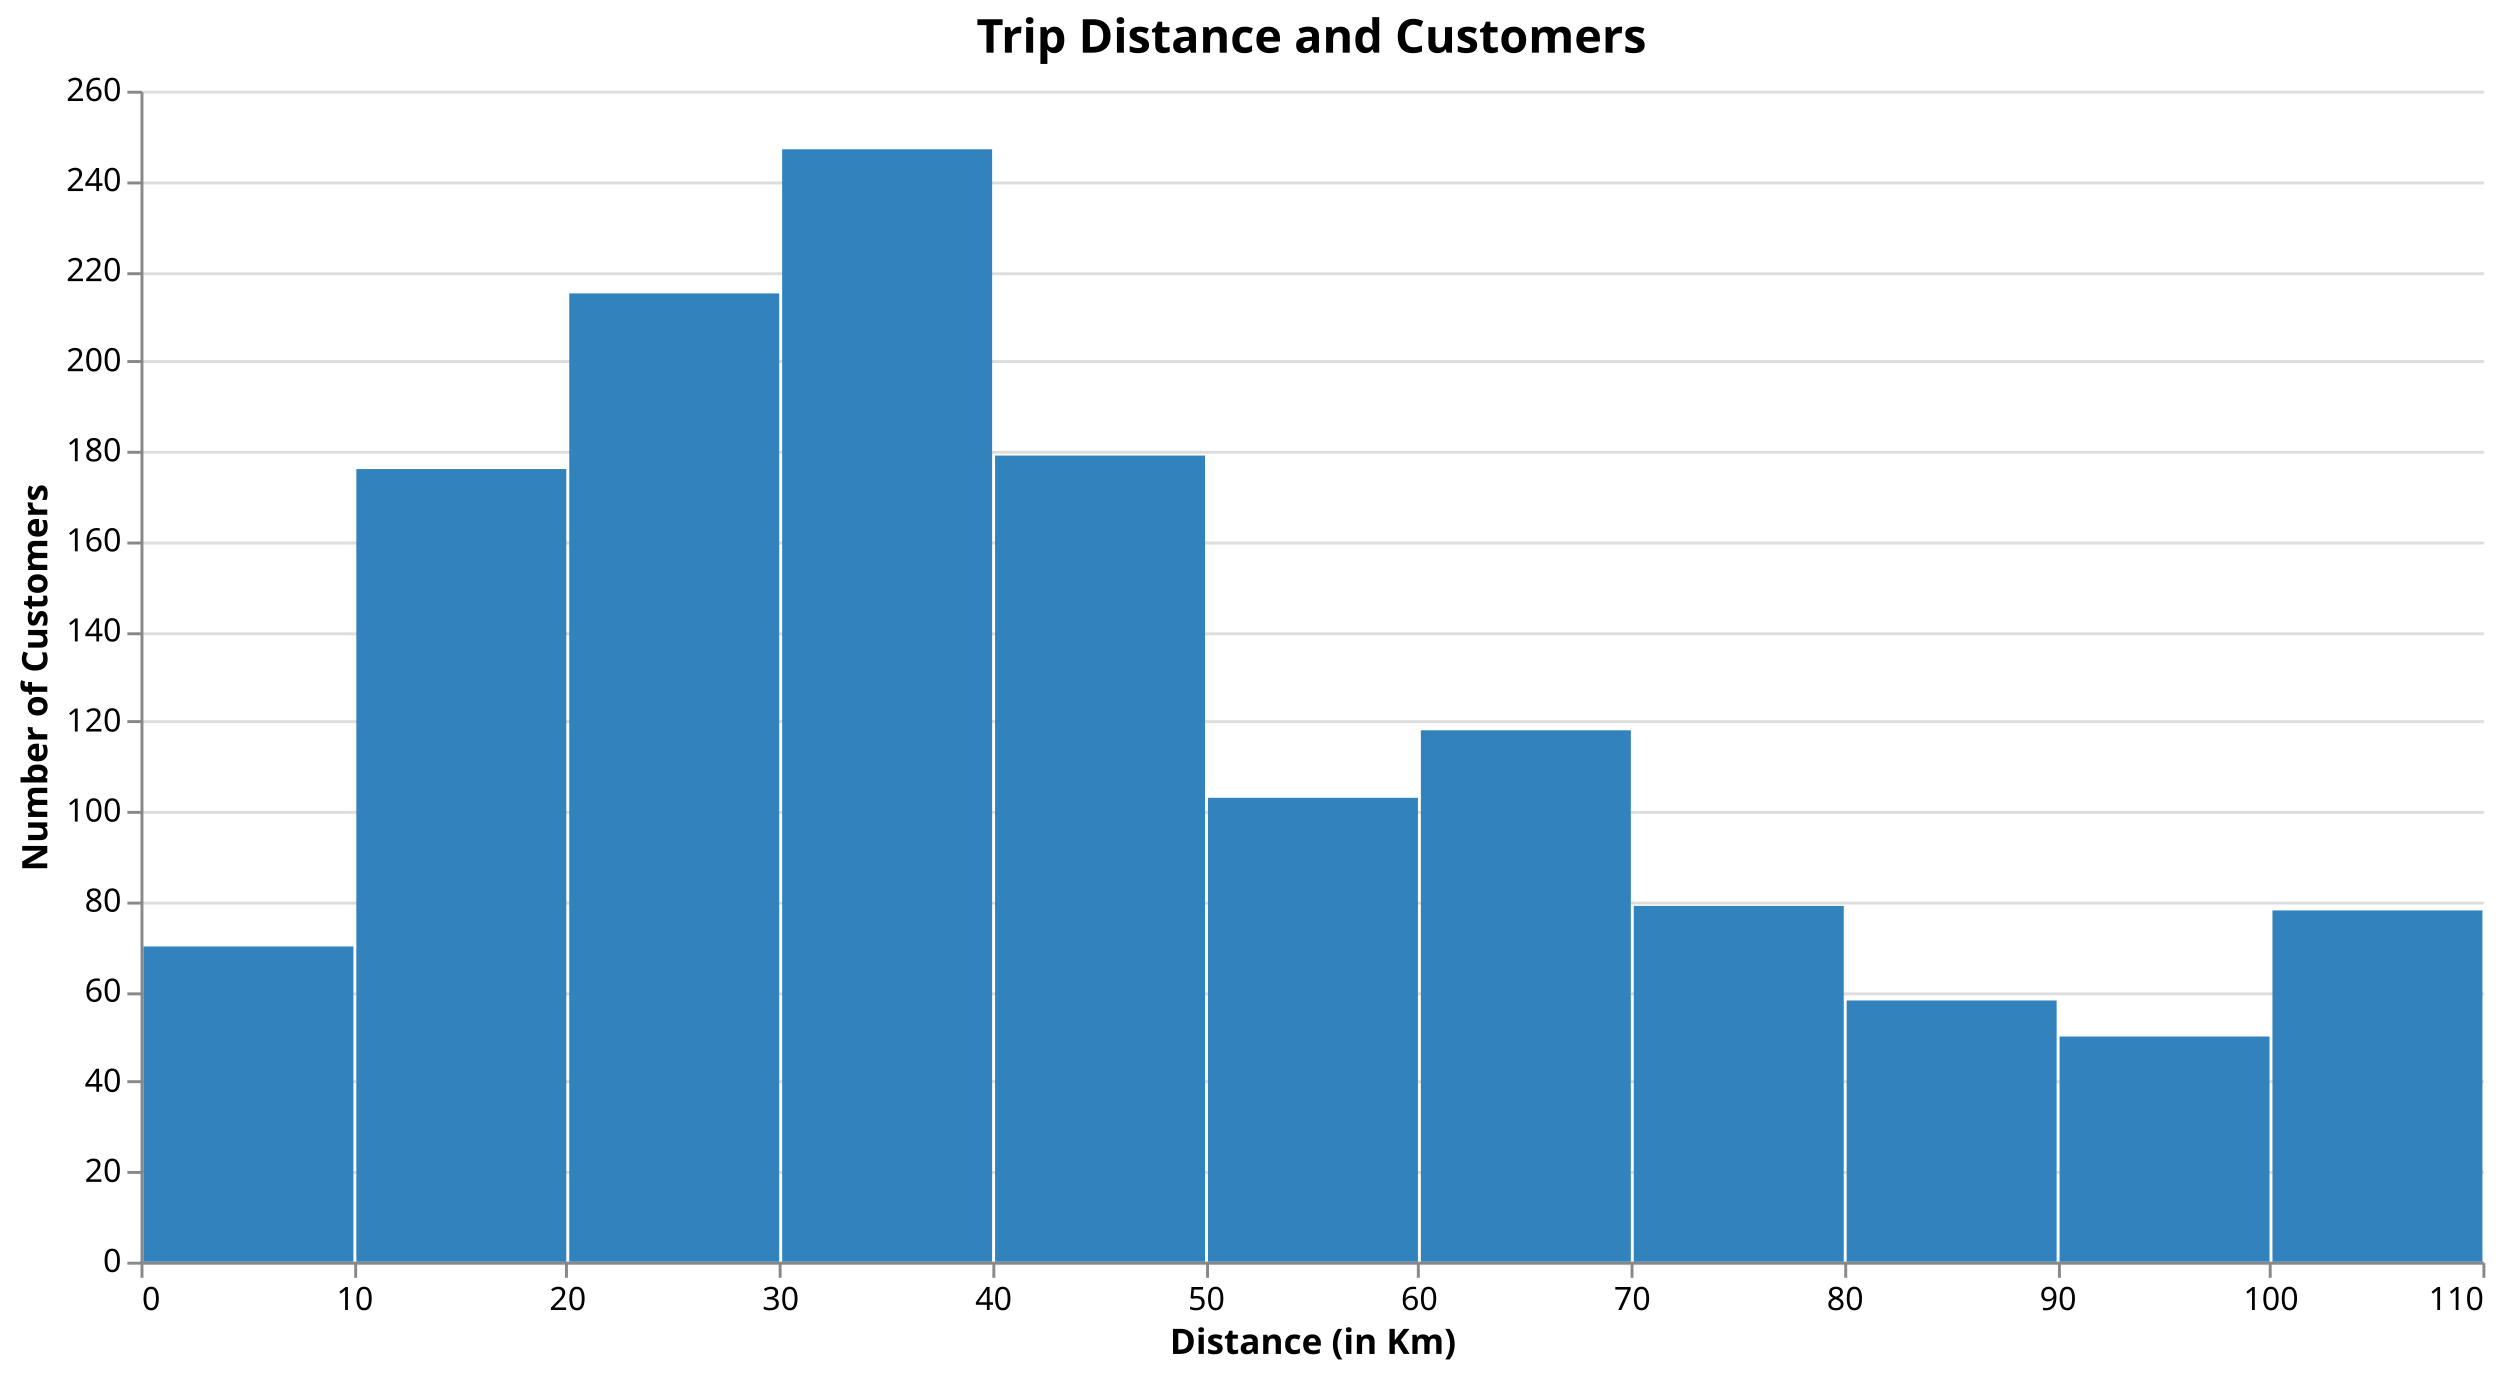
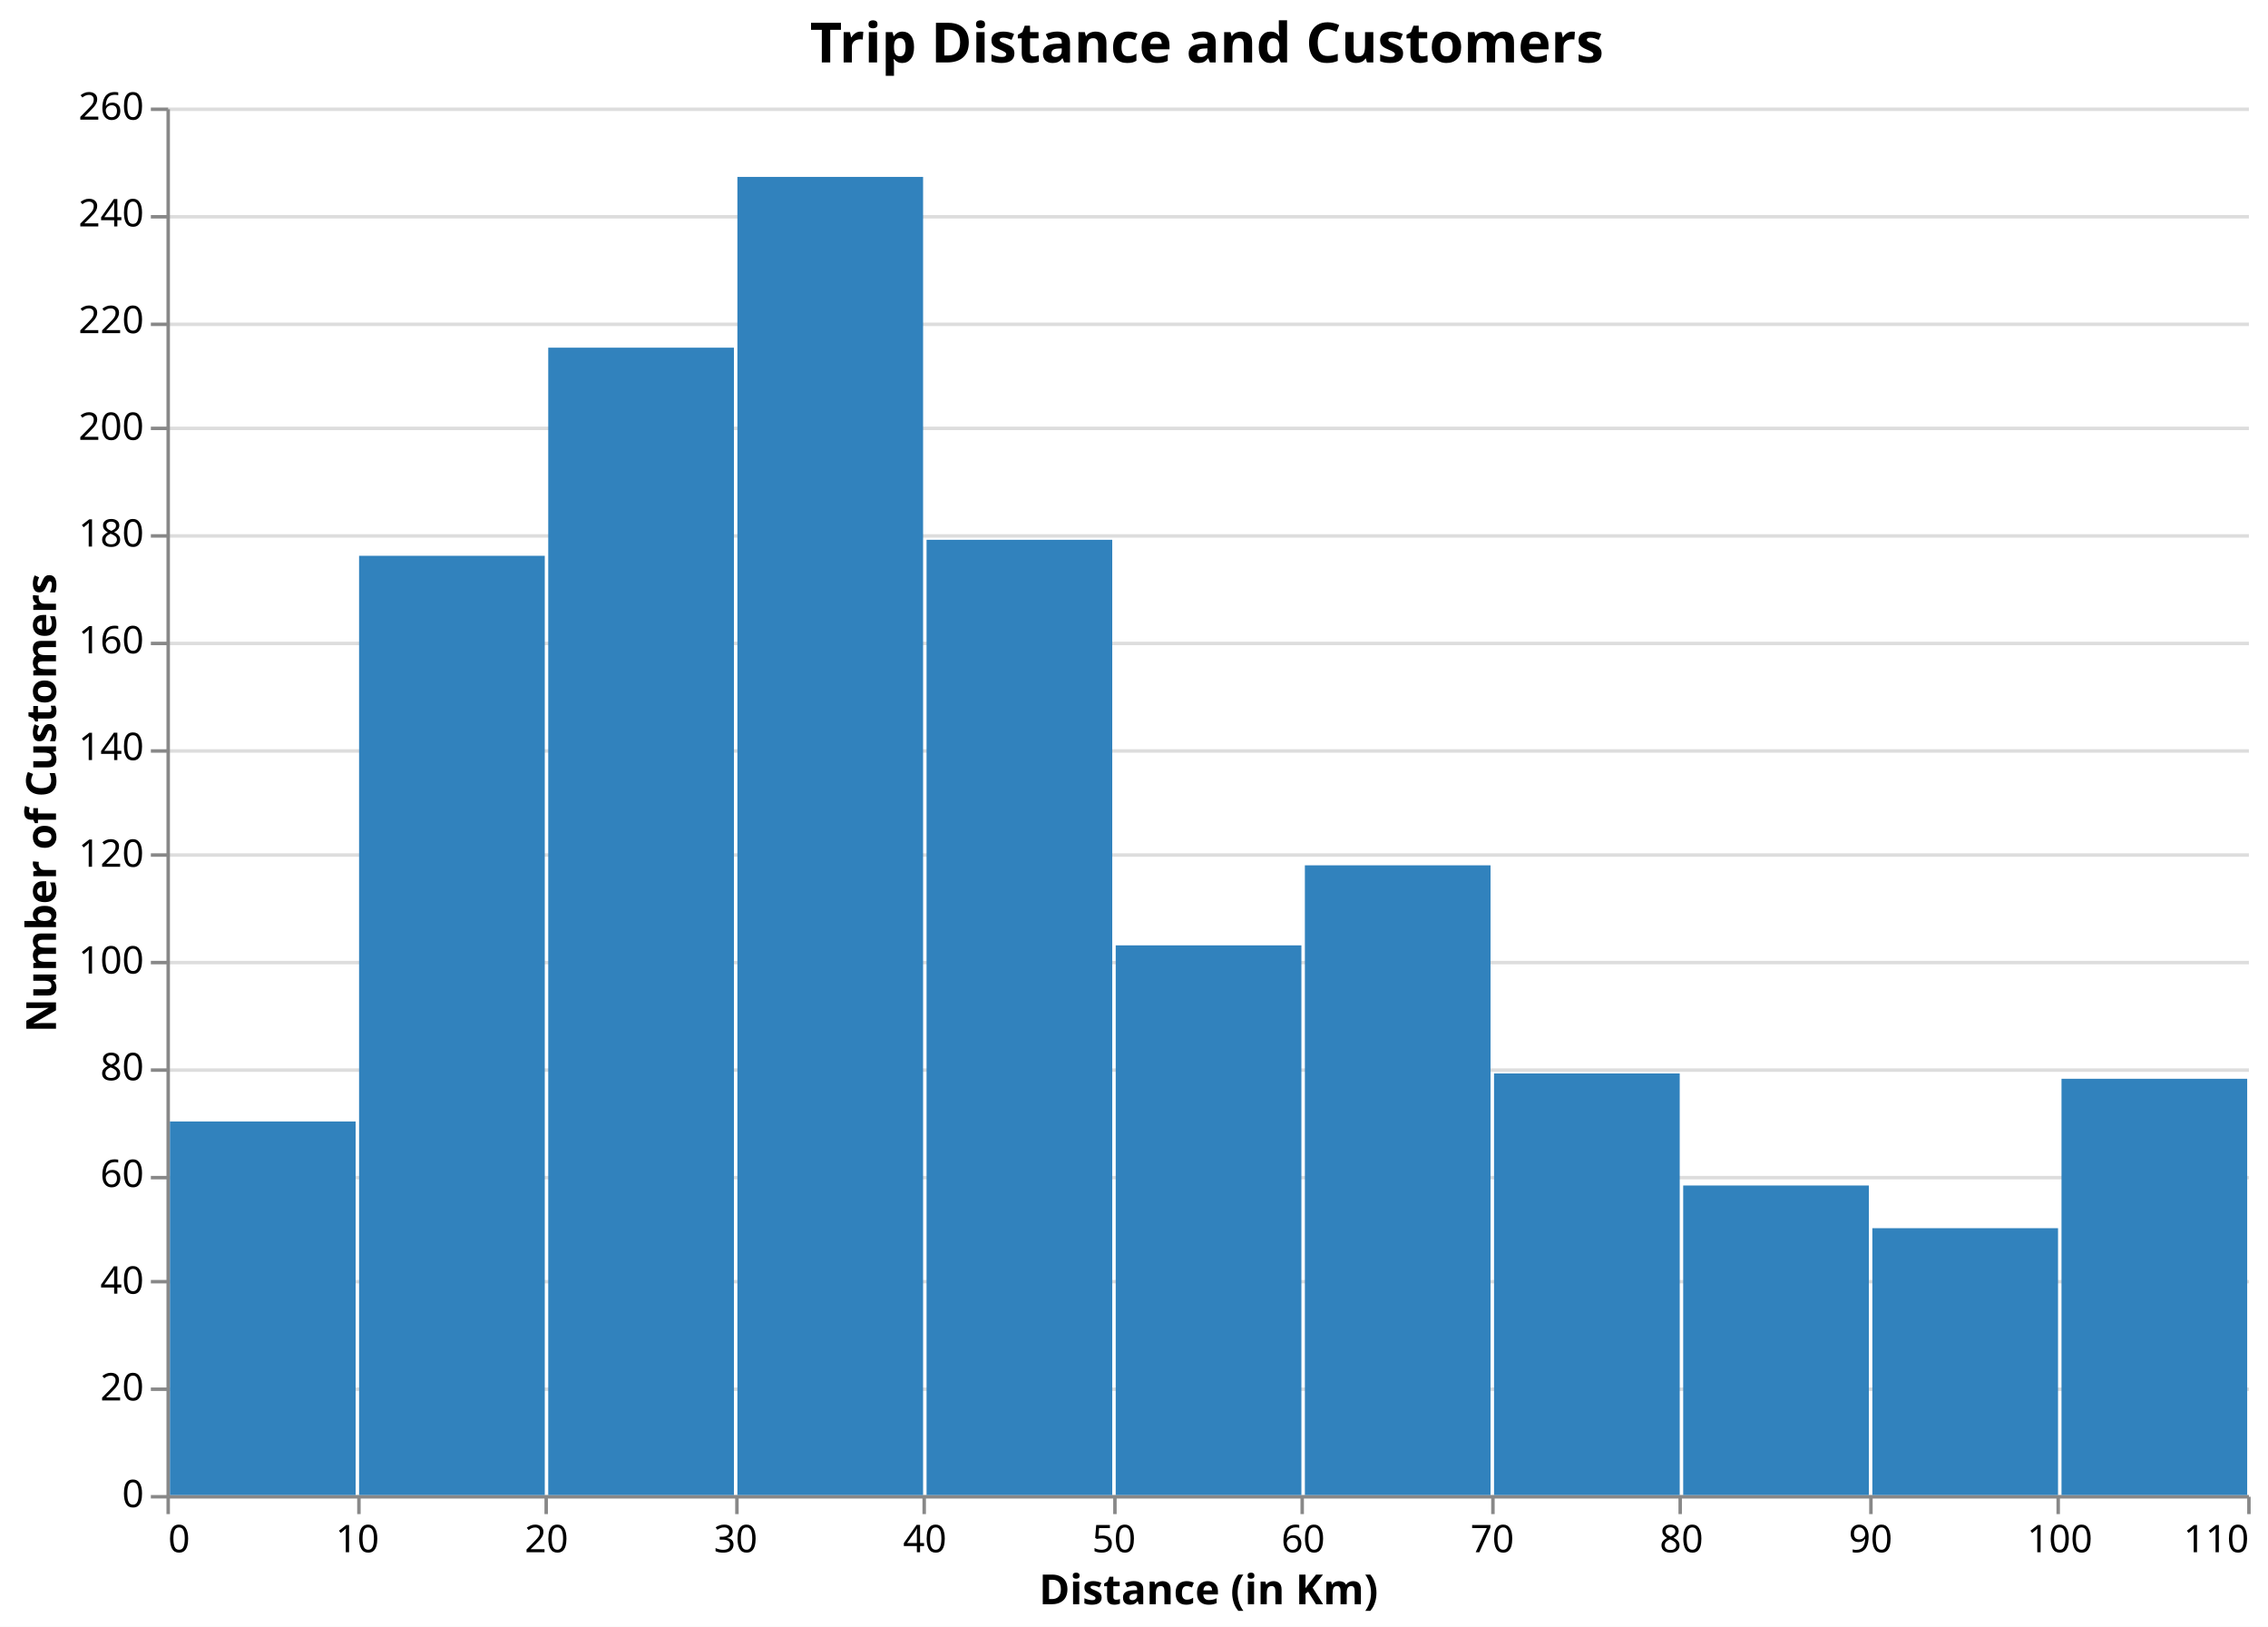
- <svg xmlns="http://www.w3.org/2000/svg" version="1.1" class="marks" width="854" height="469" viewBox="0 0 854 469">
-   <rect width="854" height="469" fill="white" />
+ <svg xmlns="http://www.w3.org/2000/svg" version="1.1" class="marks" width="654" height="469" viewBox="0 0 654 469">
+   <rect width="654" height="469" fill="white" />
  <g fill="none" stroke-miterlimit="10" transform="translate(48,31)">
    <g class="mark-group role-frame root" role="graphics-object" aria-roledescription="group mark container">
      <g transform="translate(0,0)">
-         <path class="background" aria-hidden="true" d="M0,0h800v400h-800Z" />
+         <path class="background" aria-hidden="true" d="M0,0h600v400h-600Z" />
        <g>
          <g class="mark-group role-axis" aria-hidden="true">
            <g transform="translate(0.5,0.5)">
              <path class="background" aria-hidden="true" d="M0,0h0v0h0Z" pointer-events="none" />
              <g>
                <g class="mark-rule role-axis-grid" pointer-events="none">
-                   <line transform="translate(0,400)" x2="800" y2="0" stroke="#ddd" stroke-width="1" opacity="1" />
-                   <line transform="translate(0,369)" x2="800" y2="0" stroke="#ddd" stroke-width="1" opacity="1" />
-                   <line transform="translate(0,338)" x2="800" y2="0" stroke="#ddd" stroke-width="1" opacity="1" />
-                   <line transform="translate(0,308)" x2="800" y2="0" stroke="#ddd" stroke-width="1" opacity="1" />
-                   <line transform="translate(0,277)" x2="800" y2="0" stroke="#ddd" stroke-width="1" opacity="1" />
-                   <line transform="translate(0,246)" x2="800" y2="0" stroke="#ddd" stroke-width="1" opacity="1" />
-                   <line transform="translate(0,215)" x2="800" y2="0" stroke="#ddd" stroke-width="1" opacity="1" />
-                   <line transform="translate(0,185)" x2="800" y2="0" stroke="#ddd" stroke-width="1" opacity="1" />
-                   <line transform="translate(0,154)" x2="800" y2="0" stroke="#ddd" stroke-width="1" opacity="1" />
-                   <line transform="translate(0,123)" x2="800" y2="0" stroke="#ddd" stroke-width="1" opacity="1" />
-                   <line transform="translate(0,92)" x2="800" y2="0" stroke="#ddd" stroke-width="1" opacity="1" />
-                   <line transform="translate(0,62)" x2="800" y2="0" stroke="#ddd" stroke-width="1" opacity="1" />
-                   <line transform="translate(0,31)" x2="800" y2="0" stroke="#ddd" stroke-width="1" opacity="1" />
-                   <line transform="translate(0,0)" x2="800" y2="0" stroke="#ddd" stroke-width="1" opacity="1" />
+                   <line transform="translate(0,400)" x2="600" y2="0" stroke="#ddd" stroke-width="1" opacity="1" />
+                   <line transform="translate(0,369)" x2="600" y2="0" stroke="#ddd" stroke-width="1" opacity="1" />
+                   <line transform="translate(0,338)" x2="600" y2="0" stroke="#ddd" stroke-width="1" opacity="1" />
+                   <line transform="translate(0,308)" x2="600" y2="0" stroke="#ddd" stroke-width="1" opacity="1" />
+                   <line transform="translate(0,277)" x2="600" y2="0" stroke="#ddd" stroke-width="1" opacity="1" />
+                   <line transform="translate(0,246)" x2="600" y2="0" stroke="#ddd" stroke-width="1" opacity="1" />
+                   <line transform="translate(0,215)" x2="600" y2="0" stroke="#ddd" stroke-width="1" opacity="1" />
+                   <line transform="translate(0,185)" x2="600" y2="0" stroke="#ddd" stroke-width="1" opacity="1" />
+                   <line transform="translate(0,154)" x2="600" y2="0" stroke="#ddd" stroke-width="1" opacity="1" />
+                   <line transform="translate(0,123)" x2="600" y2="0" stroke="#ddd" stroke-width="1" opacity="1" />
+                   <line transform="translate(0,92)" x2="600" y2="0" stroke="#ddd" stroke-width="1" opacity="1" />
+                   <line transform="translate(0,62)" x2="600" y2="0" stroke="#ddd" stroke-width="1" opacity="1" />
+                   <line transform="translate(0,31)" x2="600" y2="0" stroke="#ddd" stroke-width="1" opacity="1" />
+                   <line transform="translate(0,0)" x2="600" y2="0" stroke="#ddd" stroke-width="1" opacity="1" />
                </g>
              </g>
              <path class="foreground" aria-hidden="true" d="" pointer-events="none" display="none" />
            </g>
          </g>
          <g class="mark-group role-axis" role="graphics-symbol" aria-roledescription="axis" aria-label="X-axis titled 'Distance (in Km)' for a linear scale with values from 0 to 110">
            <g transform="translate(0.5,400.5)">
              <path class="background" aria-hidden="true" d="M0,0h0v0h0Z" pointer-events="none" />
              <g>
                <g class="mark-rule role-axis-tick" pointer-events="none">
                  <line transform="translate(0,0)" x2="0" y2="5" stroke="#888" stroke-width="1" opacity="1" />
-                   <line transform="translate(73,0)" x2="0" y2="5" stroke="#888" stroke-width="1" opacity="1" />
-                   <line transform="translate(145,0)" x2="0" y2="5" stroke="#888" stroke-width="1" opacity="1" />
+                   <line transform="translate(55,0)" x2="0" y2="5" stroke="#888" stroke-width="1" opacity="1" />
+                   <line transform="translate(109,0)" x2="0" y2="5" stroke="#888" stroke-width="1" opacity="1" />
+                   <line transform="translate(164,0)" x2="0" y2="5" stroke="#888" stroke-width="1" opacity="1" />
                  <line transform="translate(218,0)" x2="0" y2="5" stroke="#888" stroke-width="1" opacity="1" />
-                   <line transform="translate(291,0)" x2="0" y2="5" stroke="#888" stroke-width="1" opacity="1" />
-                   <line transform="translate(364,0)" x2="0" y2="5" stroke="#888" stroke-width="1" opacity="1" />
+                   <line transform="translate(273,0)" x2="0" y2="5" stroke="#888" stroke-width="1" opacity="1" />
+                   <line transform="translate(327,0)" x2="0" y2="5" stroke="#888" stroke-width="1" opacity="1" />
+                   <line transform="translate(382,0)" x2="0" y2="5" stroke="#888" stroke-width="1" opacity="1" />
                  <line transform="translate(436,0)" x2="0" y2="5" stroke="#888" stroke-width="1" opacity="1" />
-                   <line transform="translate(509,0)" x2="0" y2="5" stroke="#888" stroke-width="1" opacity="1" />
-                   <line transform="translate(582,0)" x2="0" y2="5" stroke="#888" stroke-width="1" opacity="1" />
-                   <line transform="translate(655,0)" x2="0" y2="5" stroke="#888" stroke-width="1" opacity="1" />
-                   <line transform="translate(727,0)" x2="0" y2="5" stroke="#888" stroke-width="1" opacity="1" />
-                   <line transform="translate(800,0)" x2="0" y2="5" stroke="#888" stroke-width="1" opacity="1" />
+                   <line transform="translate(491,0)" x2="0" y2="5" stroke="#888" stroke-width="1" opacity="1" />
+                   <line transform="translate(545,0)" x2="0" y2="5" stroke="#888" stroke-width="1" opacity="1" />
+                   <line transform="translate(600,0)" x2="0" y2="5" stroke="#888" stroke-width="1" opacity="1" />
                </g>
                <g class="mark-text role-axis-label" pointer-events="none">
                  <text text-anchor="start" transform="translate(0,16)" font-family="sans-serif" font-size="11px" fill="#000" opacity="1">0</text>
-                   <text text-anchor="middle" transform="translate(72.72727,16)" font-family="sans-serif" font-size="11px" fill="#000" opacity="1">10</text>
-                   <text text-anchor="middle" transform="translate(145.4545,16)" font-family="sans-serif" font-size="11px" fill="#000" opacity="1">20</text>
-                   <text text-anchor="middle" transform="translate(218.1818,16)" font-family="sans-serif" font-size="11px" fill="#000" opacity="1">30</text>
-                   <text text-anchor="middle" transform="translate(290.9091,16)" font-family="sans-serif" font-size="11px" fill="#000" opacity="1">40</text>
-                   <text text-anchor="middle" transform="translate(363.6364,16)" font-family="sans-serif" font-size="11px" fill="#000" opacity="1">50</text>
-                   <text text-anchor="middle" transform="translate(436.3636,16)" font-family="sans-serif" font-size="11px" fill="#000" opacity="1">60</text>
-                   <text text-anchor="middle" transform="translate(509.0909,16)" font-family="sans-serif" font-size="11px" fill="#000" opacity="1">70</text>
-                   <text text-anchor="middle" transform="translate(581.8182,16)" font-family="sans-serif" font-size="11px" fill="#000" opacity="1">80</text>
-                   <text text-anchor="middle" transform="translate(654.5455,16)" font-family="sans-serif" font-size="11px" fill="#000" opacity="1">90</text>
-                   <text text-anchor="middle" transform="translate(727.2727,16)" font-family="sans-serif" font-size="11px" fill="#000" opacity="1">100</text>
-                   <text text-anchor="end" transform="translate(800,16)" font-family="sans-serif" font-size="11px" fill="#000" opacity="1">110</text>
+                   <text text-anchor="middle" transform="translate(54.54545,16)" font-family="sans-serif" font-size="11px" fill="#000" opacity="1">10</text>
+                   <text text-anchor="middle" transform="translate(109.0909,16)" font-family="sans-serif" font-size="11px" fill="#000" opacity="1">20</text>
+                   <text text-anchor="middle" transform="translate(163.6364,16)" font-family="sans-serif" font-size="11px" fill="#000" opacity="1">30</text>
+                   <text text-anchor="middle" transform="translate(218.1818,16)" font-family="sans-serif" font-size="11px" fill="#000" opacity="1">40</text>
+                   <text text-anchor="middle" transform="translate(272.7273,16)" font-family="sans-serif" font-size="11px" fill="#000" opacity="1">50</text>
+                   <text text-anchor="middle" transform="translate(327.2727,16)" font-family="sans-serif" font-size="11px" fill="#000" opacity="1">60</text>
+                   <text text-anchor="middle" transform="translate(381.8182,16)" font-family="sans-serif" font-size="11px" fill="#000" opacity="1">70</text>
+                   <text text-anchor="middle" transform="translate(436.3636,16)" font-family="sans-serif" font-size="11px" fill="#000" opacity="1">80</text>
+                   <text text-anchor="middle" transform="translate(490.9091,16)" font-family="sans-serif" font-size="11px" fill="#000" opacity="1">90</text>
+                   <text text-anchor="middle" transform="translate(545.4545,16)" font-family="sans-serif" font-size="11px" fill="#000" opacity="1">100</text>
+                   <text text-anchor="end" transform="translate(600,16)" font-family="sans-serif" font-size="11px" fill="#000" opacity="1">110</text>
                </g>
                <g class="mark-rule role-axis-domain" pointer-events="none">
-                   <line transform="translate(0,0)" x2="800" y2="0" stroke="#888" stroke-width="1" opacity="1" />
+                   <line transform="translate(0,0)" x2="600" y2="0" stroke="#888" stroke-width="1" opacity="1" />
                </g>
                <g class="mark-text role-axis-title" pointer-events="none">
-                   <text text-anchor="middle" transform="translate(400,31)" font-family="sans-serif" font-size="12px" font-weight="bold" fill="#000" opacity="1">Distance (in Km)</text>
+                   <text text-anchor="middle" transform="translate(300,31)" font-family="sans-serif" font-size="12px" font-weight="bold" fill="#000" opacity="1">Distance (in Km)</text>
                </g>
              </g>
              <path class="foreground" aria-hidden="true" d="" pointer-events="none" display="none" />
            </g>
          </g>
          <g class="mark-group role-axis" role="graphics-symbol" aria-roledescription="axis" aria-label="Y-axis titled 'Number of Customers' for a linear scale with values from 0 to 260">
            <g transform="translate(0.5,0.5)">
              <path class="background" aria-hidden="true" d="M0,0h0v0h0Z" pointer-events="none" />
              <g>
                <g class="mark-rule role-axis-tick" pointer-events="none">
                  <line transform="translate(0,400)" x2="-5" y2="0" stroke="#888" stroke-width="1" opacity="1" />
                  <line transform="translate(0,369)" x2="-5" y2="0" stroke="#888" stroke-width="1" opacity="1" />
                  <line transform="translate(0,338)" x2="-5" y2="0" stroke="#888" stroke-width="1" opacity="1" />
                  <line transform="translate(0,308)" x2="-5" y2="0" stroke="#888" stroke-width="1" opacity="1" />
                  <line transform="translate(0,277)" x2="-5" y2="0" stroke="#888" stroke-width="1" opacity="1" />
                  <line transform="translate(0,246)" x2="-5" y2="0" stroke="#888" stroke-width="1" opacity="1" />
                  <line transform="translate(0,215)" x2="-5" y2="0" stroke="#888" stroke-width="1" opacity="1" />
                  <line transform="translate(0,185)" x2="-5" y2="0" stroke="#888" stroke-width="1" opacity="1" />
                  <line transform="translate(0,154)" x2="-5" y2="0" stroke="#888" stroke-width="1" opacity="1" />
                  <line transform="translate(0,123)" x2="-5" y2="0" stroke="#888" stroke-width="1" opacity="1" />
                  <line transform="translate(0,92)" x2="-5" y2="0" stroke="#888" stroke-width="1" opacity="1" />
                  <line transform="translate(0,62)" x2="-5" y2="0" stroke="#888" stroke-width="1" opacity="1" />
                  <line transform="translate(0,31)" x2="-5" y2="0" stroke="#888" stroke-width="1" opacity="1" />
                  <line transform="translate(0,0)" x2="-5" y2="0" stroke="#888" stroke-width="1" opacity="1" />
                </g>
                <g class="mark-text role-axis-label" pointer-events="none">
                  <text text-anchor="end" transform="translate(-7,403)" font-family="sans-serif" font-size="11px" fill="#000" opacity="1">0</text>
                  <text text-anchor="end" transform="translate(-7,372.2308)" font-family="sans-serif" font-size="11px" fill="#000" opacity="1">20</text>
                  <text text-anchor="end" transform="translate(-7,341.4615)" font-family="sans-serif" font-size="11px" fill="#000" opacity="1">40</text>
                  <text text-anchor="end" transform="translate(-7,310.6923)" font-family="sans-serif" font-size="11px" fill="#000" opacity="1">60</text>
                  <text text-anchor="end" transform="translate(-7,279.9231)" font-family="sans-serif" font-size="11px" fill="#000" opacity="1">80</text>
                  <text text-anchor="end" transform="translate(-7,249.1538)" font-family="sans-serif" font-size="11px" fill="#000" opacity="1">100</text>
                  <text text-anchor="end" transform="translate(-7,218.3846)" font-family="sans-serif" font-size="11px" fill="#000" opacity="1">120</text>
                  <text text-anchor="end" transform="translate(-7,187.6154)" font-family="sans-serif" font-size="11px" fill="#000" opacity="1">140</text>
                  <text text-anchor="end" transform="translate(-7,156.8462)" font-family="sans-serif" font-size="11px" fill="#000" opacity="1">160</text>
                  <text text-anchor="end" transform="translate(-7,126.0769)" font-family="sans-serif" font-size="11px" fill="#000" opacity="1">180</text>
                  <text text-anchor="end" transform="translate(-7,95.30769)" font-family="sans-serif" font-size="11px" fill="#000" opacity="1">200</text>
                  <text text-anchor="end" transform="translate(-7,64.53846)" font-family="sans-serif" font-size="11px" fill="#000" opacity="1">220</text>
                  <text text-anchor="end" transform="translate(-7,33.76923)" font-family="sans-serif" font-size="11px" fill="#000" opacity="1">240</text>
                  <text text-anchor="end" transform="translate(-7,3)" font-family="sans-serif" font-size="11px" fill="#000" opacity="1">260</text>
                </g>
                <g class="mark-rule role-axis-domain" pointer-events="none">
                  <line transform="translate(0,400)" x2="0" y2="-400" stroke="#888" stroke-width="1" opacity="1" />
                </g>
                <g class="mark-text role-axis-title" pointer-events="none">
                  <text text-anchor="middle" transform="translate(-29.35303,200) rotate(-90) translate(0,-3)" font-family="sans-serif" font-size="12px" font-weight="bold" fill="#000" opacity="1">Number of Customers</text>
                </g>
              </g>
              <path class="foreground" aria-hidden="true" d="" pointer-events="none" display="none" />
            </g>
          </g>
          <g class="mark-rect role-mark marks" role="graphics-object" aria-roledescription="rect mark container">
-             <path aria-label="Trip_Distance (binned): 0 – 10; Count of Records: 70" role="graphics-symbol" aria-roledescription="bar" d="M1,292.308h71.727v107.692h-71.727Z" fill="#3182bd" />
-             <path aria-label="Trip_Distance (binned): 20 – 30; Count of Records: 215" role="graphics-symbol" aria-roledescription="bar" d="M146.455,69.231h71.727v330.769h-71.727Z" fill="#3182bd" />
-             <path aria-label="Trip_Distance (binned): 40 – 50; Count of Records: 179" role="graphics-symbol" aria-roledescription="bar" d="M291.909,124.615h71.727v275.385h-71.727Z" fill="#3182bd" />
-             <path aria-label="Trip_Distance (binned): 60 – 70; Count of Records: 118" role="graphics-symbol" aria-roledescription="bar" d="M437.364,218.462h71.727v181.538h-71.727Z" fill="#3182bd" />
-             <path aria-label="Trip_Distance (binned): 50 – 60; Count of Records: 103" role="graphics-symbol" aria-roledescription="bar" d="M364.636,241.538h71.727v158.462h-71.727Z" fill="#3182bd" />
-             <path aria-label="Trip_Distance (binned): 10 – 20; Count of Records: 176" role="graphics-symbol" aria-roledescription="bar" d="M73.727,129.231h71.727v270.769h-71.727Z" fill="#3182bd" />
-             <path aria-label="Trip_Distance (binned): 100 – 110; Count of Records: 78" role="graphics-symbol" aria-roledescription="bar" d="M728.273,280h71.727v120h-71.727Z" fill="#3182bd" />
-             <path aria-label="Trip_Distance (binned): 90 – 100; Count of Records: 50" role="graphics-symbol" aria-roledescription="bar" d="M655.545,323.077h71.727v76.923h-71.727Z" fill="#3182bd" />
-             <path aria-label="Trip_Distance (binned): 30 – 40; Count of Records: 247" role="graphics-symbol" aria-roledescription="bar" d="M219.182,20h71.727v380h-71.727Z" fill="#3182bd" />
-             <path aria-label="Trip_Distance (binned): 80 – 90; Count of Records: 58" role="graphics-symbol" aria-roledescription="bar" d="M582.818,310.769h71.727v89.231h-71.727Z" fill="#3182bd" />
-             <path aria-label="Trip_Distance (binned): 70 – 80; Count of Records: 79" role="graphics-symbol" aria-roledescription="bar" d="M510.091,278.462h71.727v121.538h-71.727Z" fill="#3182bd" />
+             <path aria-label="Trip_Distance (binned): 0 – 10; Count of Records: 70" role="graphics-symbol" aria-roledescription="bar" d="M1,292.308h53.545v107.692h-53.545Z" fill="#3182bd" />
+             <path aria-label="Trip_Distance (binned): 20 – 30; Count of Records: 215" role="graphics-symbol" aria-roledescription="bar" d="M110.091,69.231h53.545v330.769h-53.545Z" fill="#3182bd" />
+             <path aria-label="Trip_Distance (binned): 40 – 50; Count of Records: 179" role="graphics-symbol" aria-roledescription="bar" d="M219.182,124.615h53.545v275.385h-53.545Z" fill="#3182bd" />
+             <path aria-label="Trip_Distance (binned): 60 – 70; Count of Records: 118" role="graphics-symbol" aria-roledescription="bar" d="M328.273,218.462h53.545v181.538h-53.545Z" fill="#3182bd" />
+             <path aria-label="Trip_Distance (binned): 50 – 60; Count of Records: 103" role="graphics-symbol" aria-roledescription="bar" d="M273.727,241.538h53.545v158.462h-53.545Z" fill="#3182bd" />
+             <path aria-label="Trip_Distance (binned): 10 – 20; Count of Records: 176" role="graphics-symbol" aria-roledescription="bar" d="M55.545,129.231h53.545v270.769h-53.545Z" fill="#3182bd" />
+             <path aria-label="Trip_Distance (binned): 100 – 110; Count of Records: 78" role="graphics-symbol" aria-roledescription="bar" d="M546.455,280h53.545v120h-53.545Z" fill="#3182bd" />
+             <path aria-label="Trip_Distance (binned): 90 – 100; Count of Records: 50" role="graphics-symbol" aria-roledescription="bar" d="M491.909,323.077h53.545v76.923h-53.545Z" fill="#3182bd" />
+             <path aria-label="Trip_Distance (binned): 30 – 40; Count of Records: 247" role="graphics-symbol" aria-roledescription="bar" d="M164.636,20h53.545v380h-53.545Z" fill="#3182bd" />
+             <path aria-label="Trip_Distance (binned): 80 – 90; Count of Records: 58" role="graphics-symbol" aria-roledescription="bar" d="M437.364,310.769h53.545v89.231h-53.545Z" fill="#3182bd" />
+             <path aria-label="Trip_Distance (binned): 70 – 80; Count of Records: 79" role="graphics-symbol" aria-roledescription="bar" d="M382.818,278.462h53.545v121.538h-53.545Z" fill="#3182bd" />
          </g>
          <g class="mark-group role-title">
-             <g transform="translate(400,-26)">
+             <g transform="translate(300,-26)">
              <path class="background" aria-hidden="true" d="M0,0h0v0h0Z" pointer-events="none" />
              <g>
                <g class="mark-text role-title-text" role="graphics-symbol" aria-roledescription="title" aria-label="Title text 'Trip Distance and Customers'" pointer-events="none">
                  <text text-anchor="middle" transform="translate(0,13)" font-family="sans-serif" font-size="16px" font-weight="bold" fill="#000" opacity="1">Trip Distance and Customers</text>
                </g>
              </g>
              <path class="foreground" aria-hidden="true" d="" pointer-events="none" display="none" />
            </g>
          </g>
        </g>
        <path class="foreground" aria-hidden="true" d="" display="none" />
      </g>
    </g>
  </g>
</svg>
